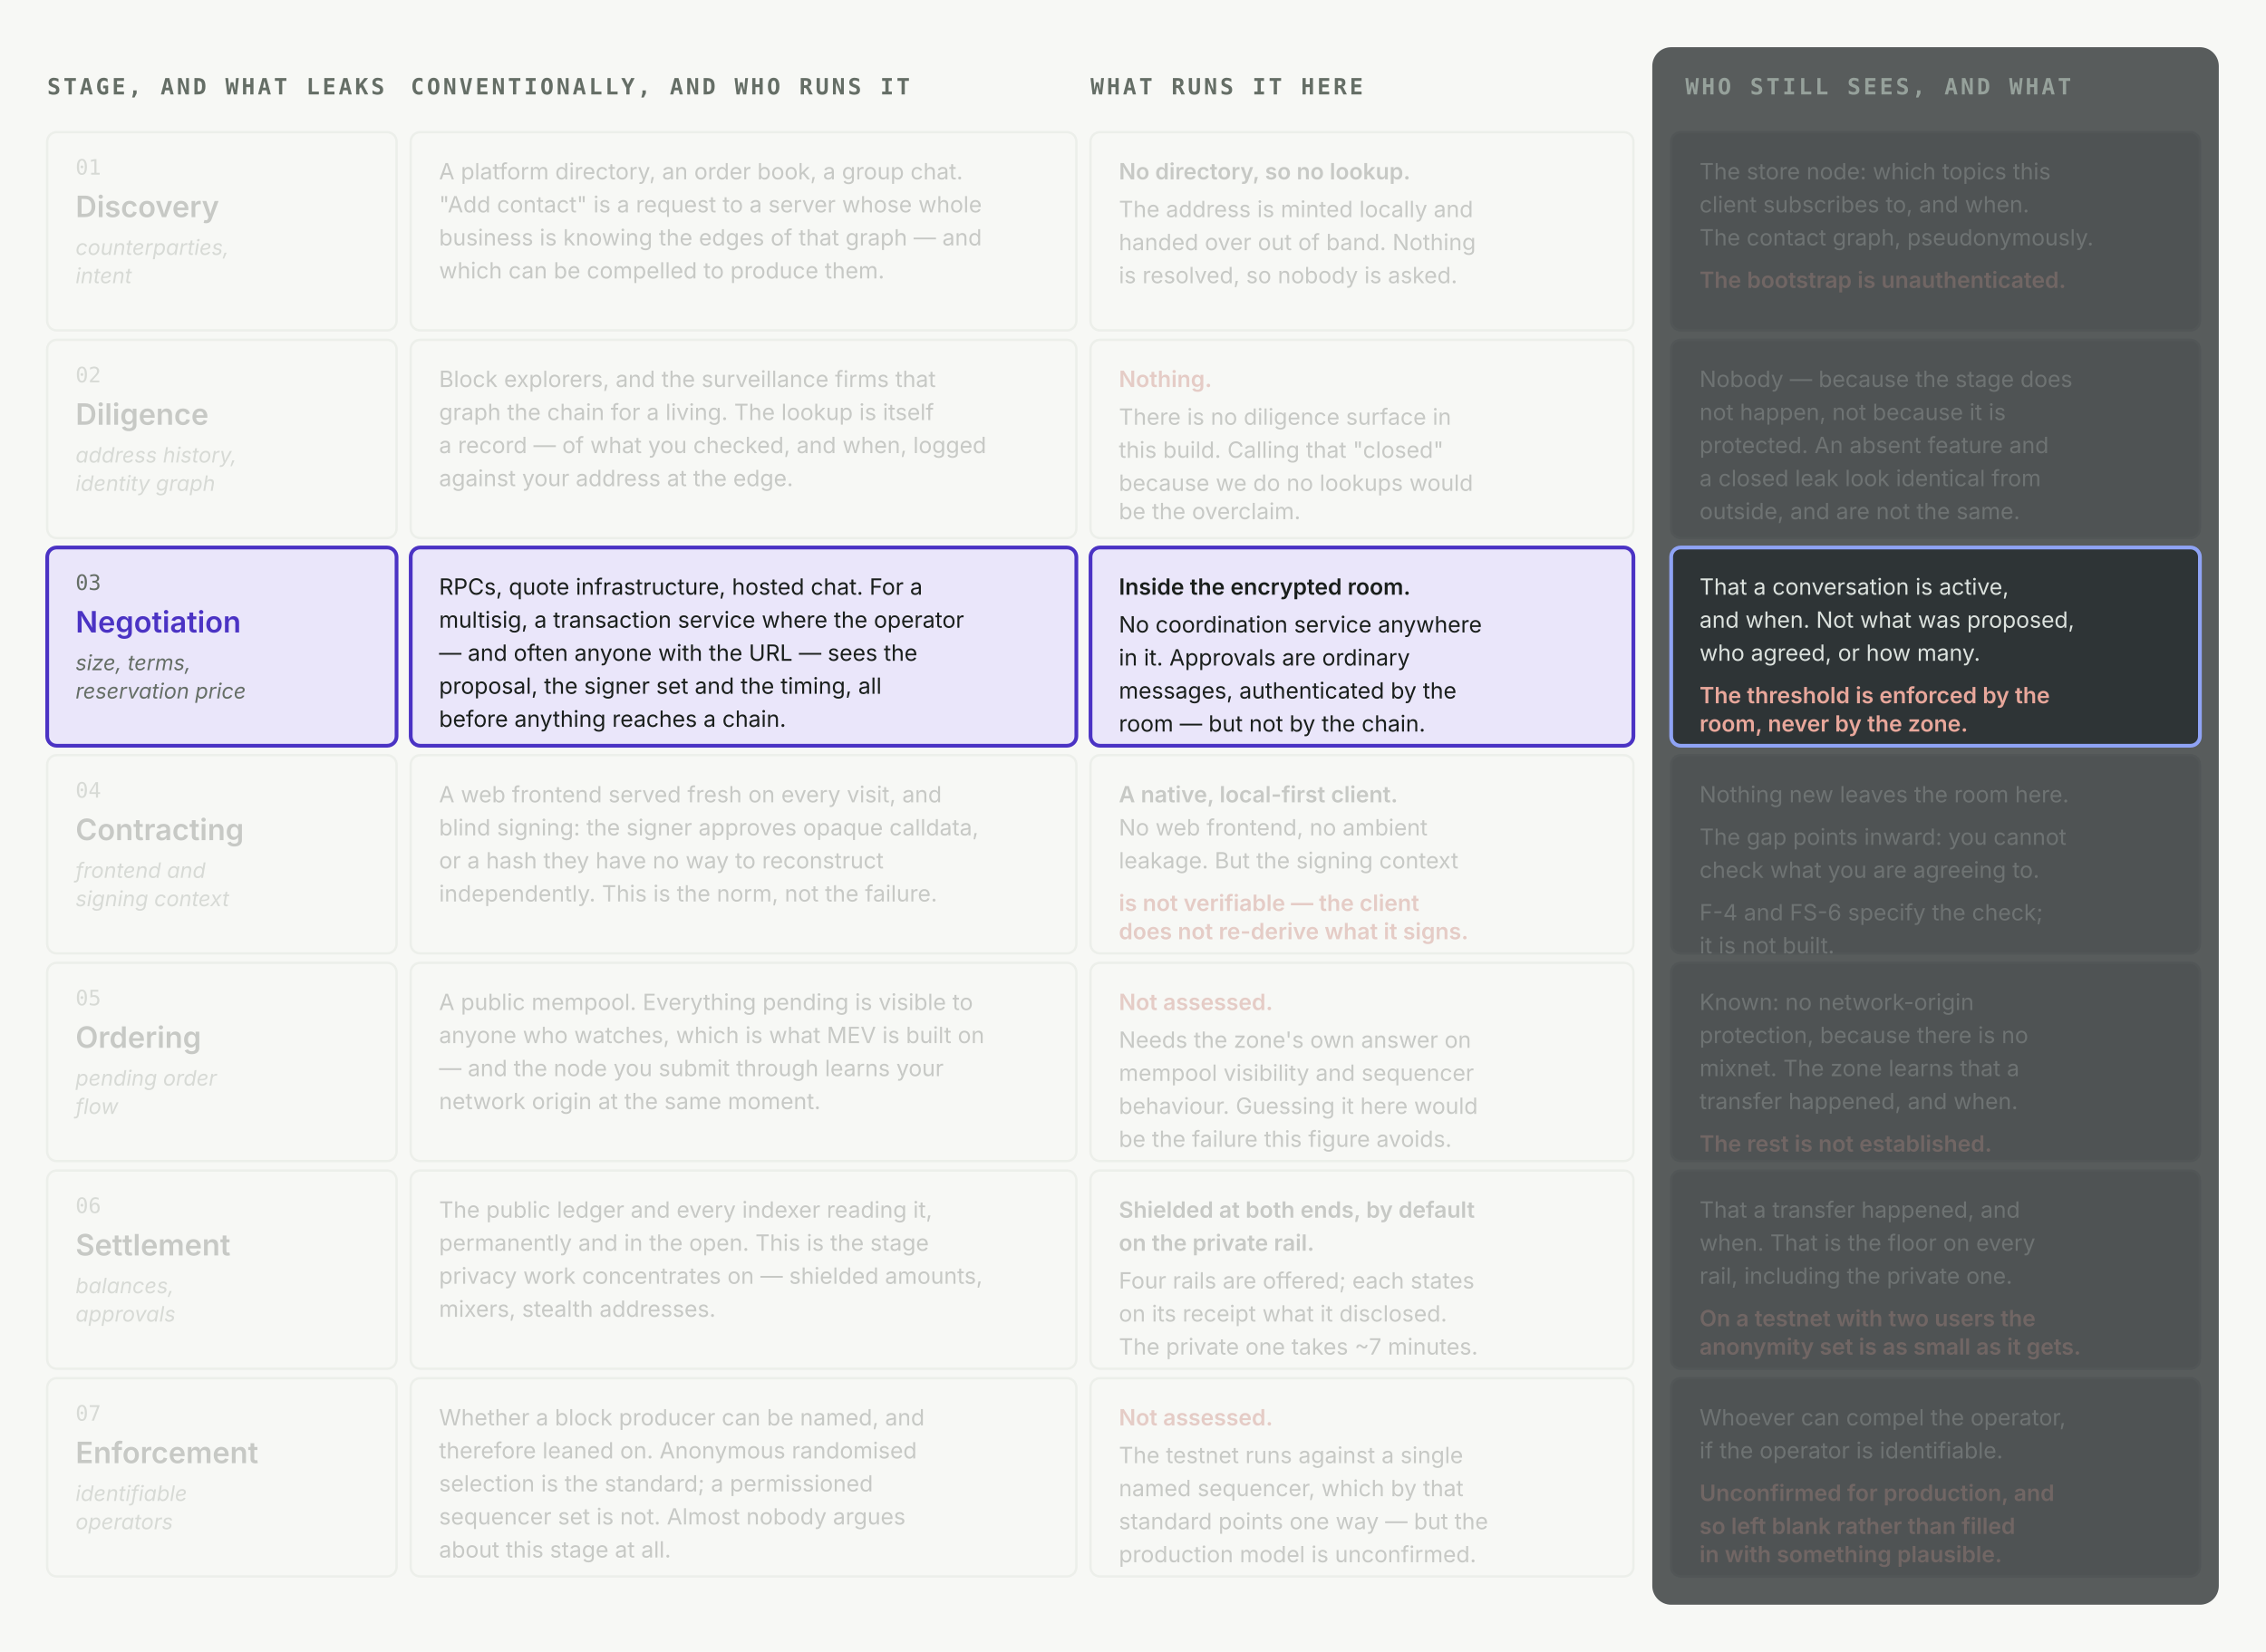
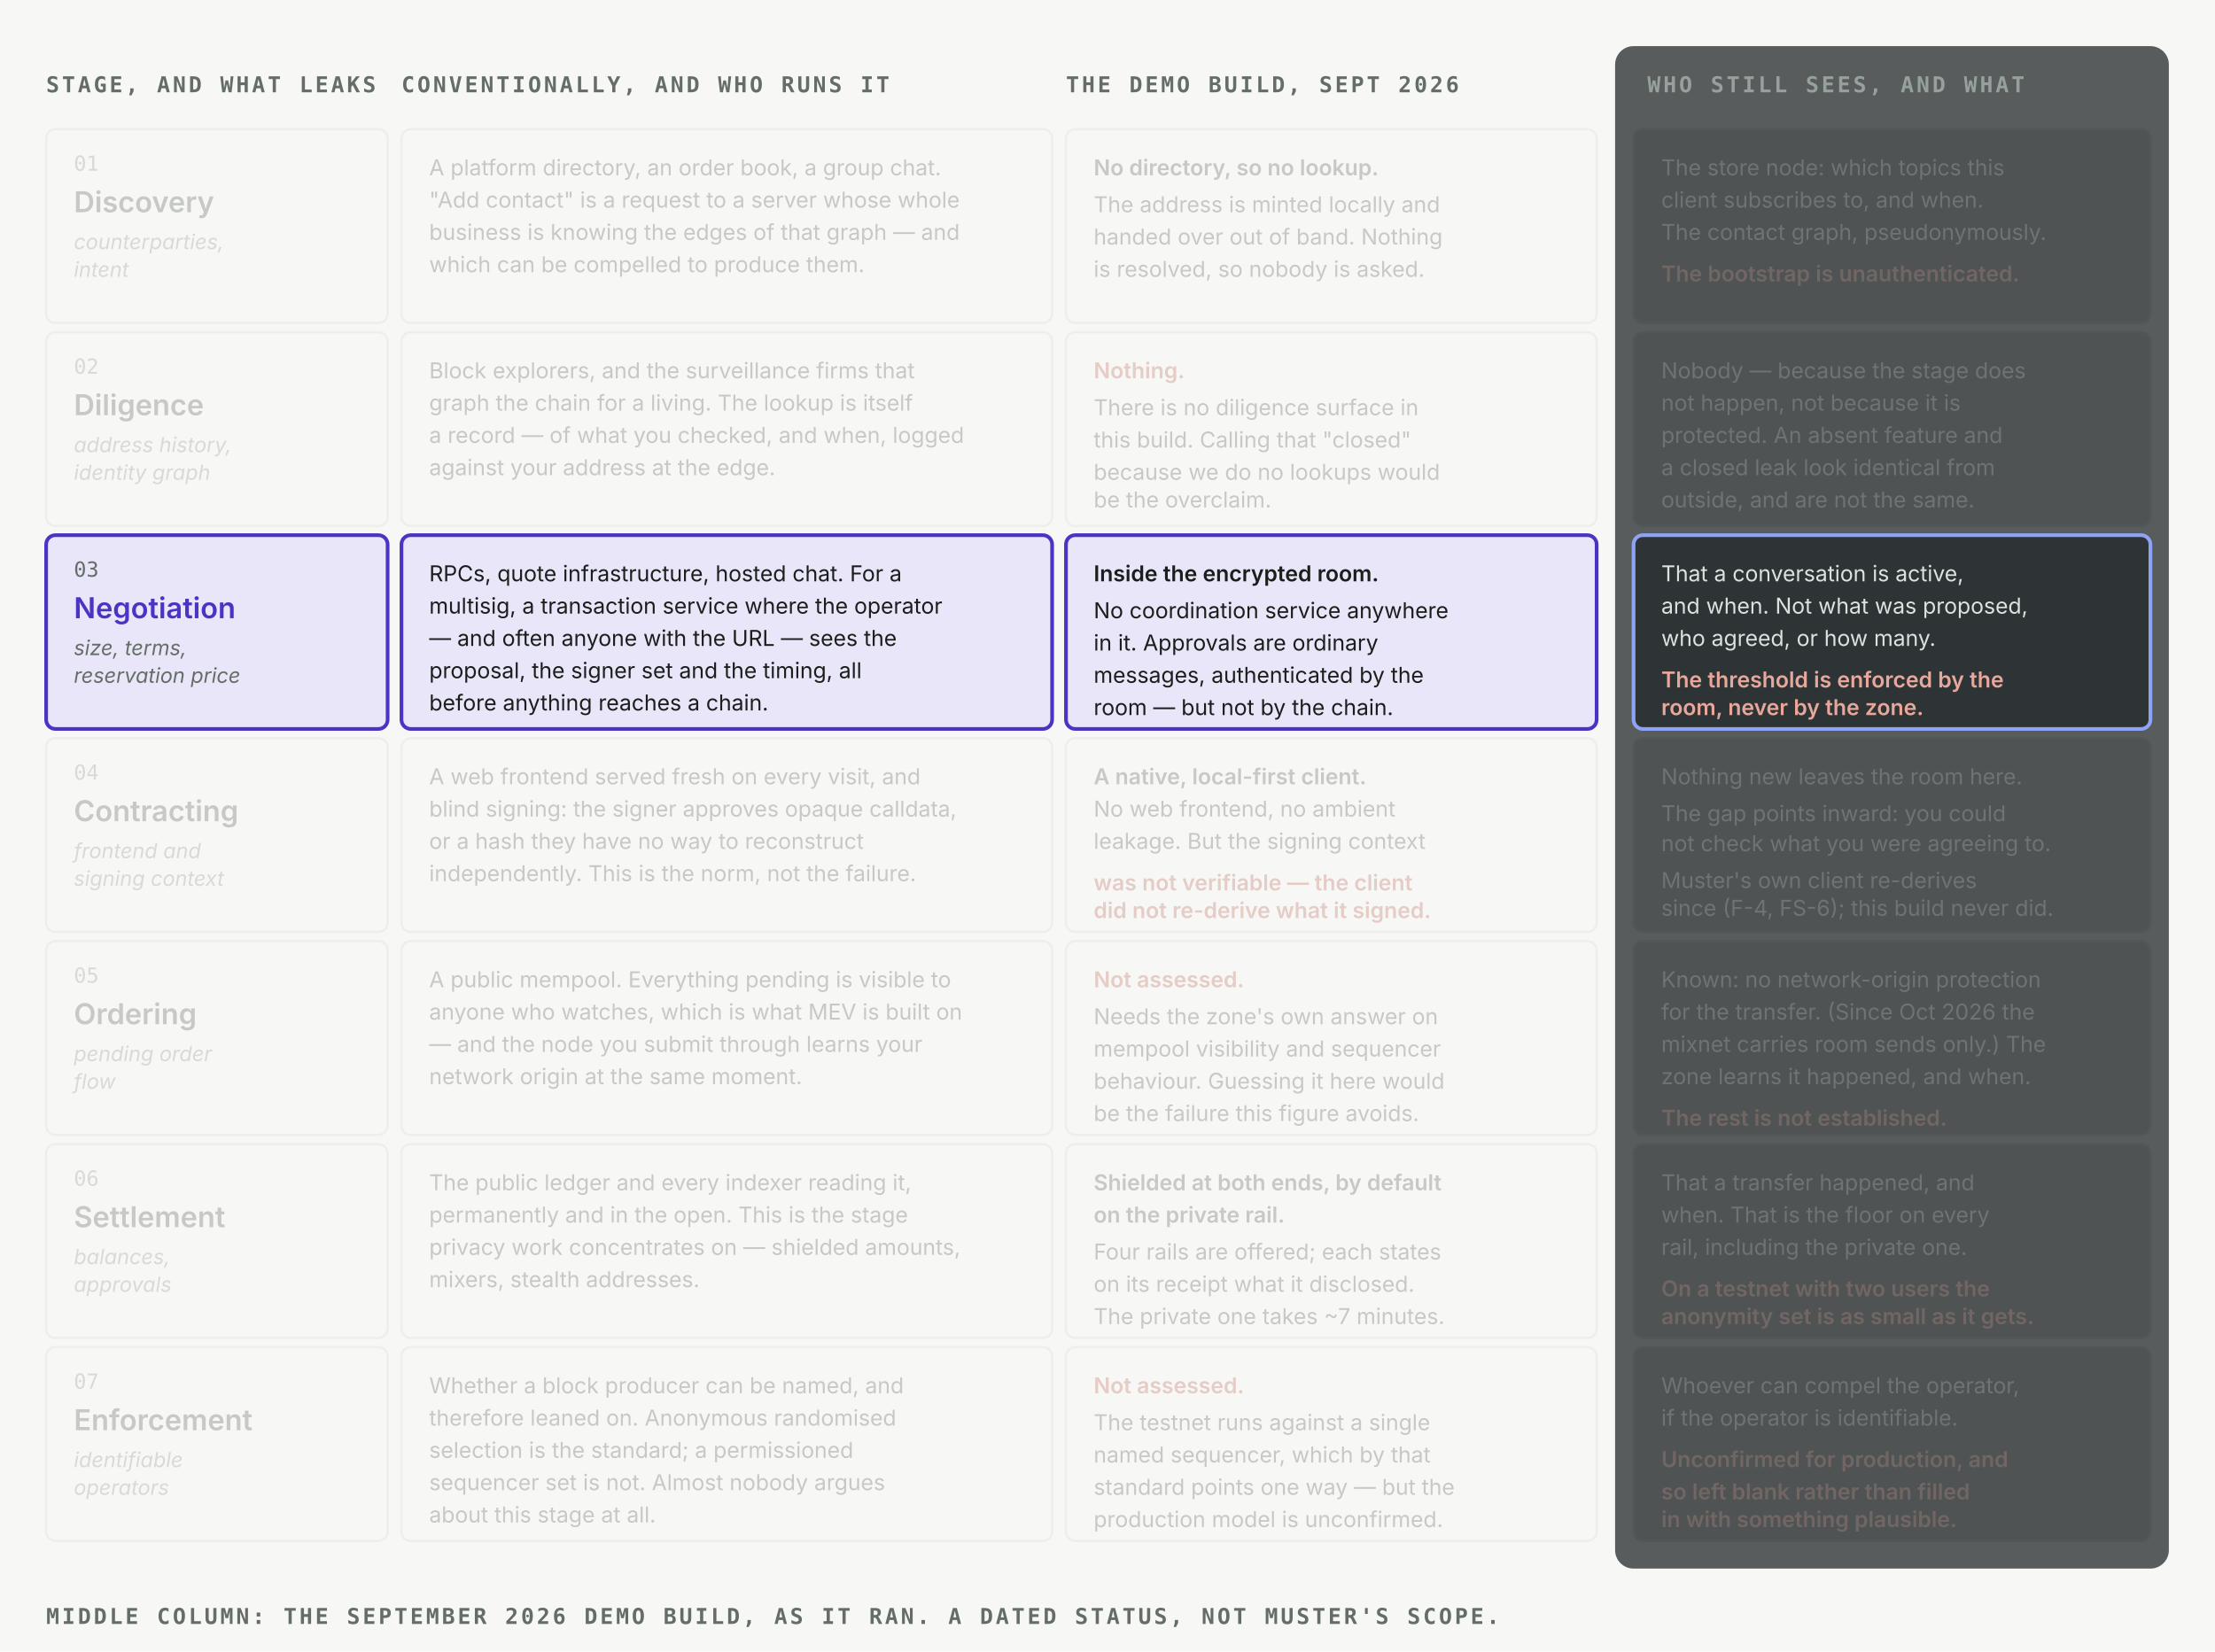
- <svg xmlns="http://www.w3.org/2000/svg" class="bc-svg" width="960" height="700" viewBox="0 0 960 700" data-view="neglected-middle" role="img" aria-labelledby="bc-svg-title bc-svg-desc">
+ <svg xmlns="http://www.w3.org/2000/svg" class="bc-svg" width="960" height="716" viewBox="0 0 960 716" data-view="neglected-middle" role="img" aria-labelledby="bc-svg-title bc-svg-desc">
  <style>
  /* Tokens are declared on .bc-svg as well as .bc so that an &lt;svg&gt; lifted out of
     this page for static export carries them without any CSS rewriting. */
  .bc, .bc-svg {
    --bc-paper:   #E4E6E0;
    --bc-surface: #F7F8F5;
    --bc-ink:     #1A1F1C;
    --bc-muted:   #656E66;
    --bc-rule:    #C6CBC3;

    --bc-signal:      #4B33C4;
    --bc-signal-soft: #EAE6FA;
    --bc-settled:      #1E6B52;
    --bc-settled-soft: #DFEDE6;
    --bc-alarm:      #A32D1E;
    --bc-alarm-soft: #F6E3DF;

    --bc-outside:        #23282A;
    --bc-outside-ink:    #DCE2DE;
    --bc-outside-rule:   #3A4144;
    --bc-outside-accent: #8FA3F5;

    --bc-mono: 'DM Mono', ui-monospace, 'SF Mono', Menlo, monospace;
    --bc-sans: 'Instrument Sans', -apple-system, BlinkMacSystemFont, 'Segoe UI', sans-serif;
    --bc-dim: 0.22;
  }
  .bc { margin: 2em 0; color: #1A1F1C; }

  .bc-panel {
    background: #F7F8F5;
    border: 1px solid #C6CBC3;
    border-radius: 10px;
    overflow: hidden;
  }
  .bc-panel-header {
    padding: 0.7em 1.1em;
    background: #E4E6E0;
    border-bottom: 1px solid #C6CBC3;
    font-family: 'DM Mono', ui-monospace, 'SF Mono', Menlo, monospace;
    font-size: 0.7em;
    font-weight: 600;
    color: #656E66;
    text-transform: uppercase;
    letter-spacing: 0.08em;
    display: flex;
    align-items: center;
    gap: 0.6em;
  }
  .bc-panel-header .bc-spacer { margin-left: auto; }

  .bc-playpause {
    font-family: 'DM Mono', ui-monospace, 'SF Mono', Menlo, monospace;
    font-size: 0.95em;
    text-transform: uppercase;
    letter-spacing: 0.06em;
    padding: 0.3em 0.7em;
    border: 1px solid #C6CBC3;
    background: #F7F8F5;
    color: #656E66;
    border-radius: 999px;
    cursor: pointer;
  }
  .bc-playpause:hover { border-color: #1A1F1C; color: #1A1F1C; }
  .bc-playpause:focus-visible { outline: 2px solid #4B33C4; outline-offset: 2px; }

  /* ── Tabs ── */
  .bc-tabs {
    display: flex;
    flex-wrap: wrap;
    gap: 0.35em;
    padding: 0.85em 1em;
    background: #E4E6E0;
    border-bottom: 1px solid #C6CBC3;
  }
  .bc-tab {
    font-family: 'Instrument Sans', -apple-system, BlinkMacSystemFont, 'Segoe UI', sans-serif;
    font-size: 0.82em;
    font-weight: 500;
    padding: 0.42em 0.9em;
    border: 1px solid #C6CBC3;
    background: #F7F8F5;
    color: #656E66;
    border-radius: 999px;
    cursor: pointer;
    line-height: 1.25;
  }
  .bc-tab:hover { border-color: #1A1F1C; color: #1A1F1C; }
  .bc-tab:focus-visible { outline: 2px solid #4B33C4; outline-offset: 2px; }
  .bc-tab[aria-selected="true"] {
    background: #1A1F1C;
    border-color: #1A1F1C;
    color: #F7F8F5;
  }

  .bc-stage { padding: 1.3em 1em 0.9em; background: #F7F8F5; }
  .bc-svg { display: block; width: 100%; height: auto; max-width: 100%; }

  /* ── Column furniture ── */
  .bc-col-head {
    font-family: 'DM Mono', ui-monospace, 'SF Mono', Menlo, monospace;
    font-size: 9.5px;
    font-weight: 600;
    letter-spacing: 0.12em;
    fill: #656E66;
  }
  .bc-col-head-out { fill: #96A19B; }
  .bc-col-bg { fill: #23282A; stroke: none; }

  /* ── Nodes ── */
  .bc-node rect {
    fill: #F7F8F5;
    stroke: #C6CBC3;
    stroke-width: 1;
    transition: fill 0.3s ease, stroke 0.3s ease, opacity 0.3s ease;
  }
  .bc-node text {
    font-family: 'Instrument Sans', -apple-system, BlinkMacSystemFont, 'Segoe UI', sans-serif;
    fill: #1A1F1C;
    font-size: 9.5px;
    transition: fill 0.3s ease, opacity 0.3s ease;
  }
  /* These are written `.bc-node text.x`, not `.x`. A bare single-class selector
     is specificity 0-1-0 and loses to `.bc-node text` at 0-1-1, so the modifier's
     font-weight would apply while its FILL silently did not — a gap flag would
     come out bold and black instead of bold and red, which is the one colour in
     this figure that carries meaning on its own. */
  .bc-node text.bc-stage-num  { font-family: 'DM Mono', ui-monospace, 'SF Mono', Menlo, monospace; font-size: 9px; fill: #656E66; }
  .bc-node text.bc-stage-name { font-size: 12.5px; font-weight: 600; }
  .bc-node text.bc-stage-leak { font-size: 9px; fill: #656E66; font-style: italic; }
  .bc-node text.bc-lead { font-weight: 600; }
  .bc-node text.bc-flag { fill: #A32D1E; font-weight: 600; }

  /* Beyond the device: dark ground, light ink. */
  .bc-node-out rect { fill: #2E3436; stroke: #3A4144; }
  .bc-node-out text { fill: #DCE2DE; }
  .bc-node-out text.bc-flag { fill: #E8A79B; }

  /* ── Dimming ── */
  .bc-svg[data-view]:not([data-view="overview"]) .bc-node:not(.bc-hl) rect,
  .bc-svg[data-view]:not([data-view="overview"]) .bc-node:not(.bc-hl) text {
    opacity: 0.22;
  }
  .bc-svg[data-view]:not([data-view="overview"]) .bc-col-bg { opacity: 0.75; }

  /* ── Highlight ── */
  .bc-svg .bc-hl.bc-node rect { fill: #EAE6FA; stroke: #4B33C4; stroke-width: 1.6; }
  .bc-svg .bc-hl.bc-node .bc-stage-name { fill: #4B33C4; }

  /* A lit observer cell keeps its dark ground. Crossing out of the room is the
     one thing a highlight must never make look safe. */
  .bc-svg .bc-hl.bc-node-out rect { fill: #2E3436; stroke: #8FA3F5; stroke-width: 1.6; }
  .bc-svg .bc-hl.bc-node-out text { fill: #DCE2DE; }
  /* Out-specificities again: a lit observer cell must not wash its gap flags
     back to plain ink. */
  .bc-svg .bc-hl.bc-node-out text.bc-flag { fill: #E8A79B; }

  /* ── Caption ── */
  .bc-caption { padding: 1em 1.3em 1.15em; border-top: 1px solid #C6CBC3; background: #E4E6E0; }
  .bc-caption h3 { font-family: 'Instrument Sans', -apple-system, BlinkMacSystemFont, 'Segoe UI', sans-serif; font-size: 0.98em; font-weight: 600; margin: 0 0 0.3em; }
  .bc-caption p { margin: 0; font-size: 0.92em; color: #3F4742; line-height: 1.6; }
  .bc-caption .bc-tag {
    display: inline-block; font-family: 'DM Mono', ui-monospace, 'SF Mono', Menlo, monospace; font-size: 0.72em;
    padding: 0.12em 0.5em; border-radius: 3px; background: #F7F8F5;
    border: 1px solid #C6CBC3; color: #656E66;
    text-transform: uppercase; letter-spacing: 0.05em; margin-right: 0.5em; vertical-align: 2px;
  }

  .bc-legend {
    display: flex; flex-wrap: wrap; gap: 1.4em;
    padding: 0.8em 1.3em; border-top: 1px solid #C6CBC3;
    background: #F7F8F5; font-size: 0.8em; color: #656E66;
  }
  .bc-legend span { display: inline-flex; align-items: center; gap: 0.5em; }
  .bc-legend i { width: 20px; height: 12px; border-radius: 2px; display: inline-block; }
  .bc-key-here { background: #F7F8F5; border: 1px solid #C6CBC3; }
  .bc-key-out  { background: #2E3436; border: 1px solid #3A4144; }
  .bc-key-flag { background: #F6E3DF; border: 1px solid #A32D1E; }

  @media (prefers-reduced-motion: reduce) {
    .bc-node rect, .bc-node text, .bc-col-bg { transition: none; }
  }

  /* ── added by export-frames.mjs ── */
  .bc-dim rect, .bc-dim text { opacity: 0.22; }
  .bc-dim .bc-entry-frame, .bc-dim .bc-entry-header { opacity: 0.38; }
  .bc-dim text.bc-entry-title { opacity: 0.6; }
  .bc-dim path { opacity: 0.18; }
  .bc-flow-arrow path { animation: none; }
</style>
-   <rect width="960" height="700" fill="#F7F8F5" />
+   <rect width="960" height="716" fill="#F7F8F5" />
  <rect class="bc-col-bg" x="700" y="20" width="240" height="660" rx="8" />
  <text class="bc-col-head" x="20" y="40">STAGE, AND WHAT LEAKS</text>
  <text class="bc-col-head" x="174" y="40">CONVENTIONALLY, AND WHO RUNS IT</text>
-   <text class="bc-col-head" x="462" y="40">WHAT RUNS IT HERE</text>
+   <text class="bc-col-head" x="462" y="40">THE DEMO BUILD, SEPT 2026</text>
  <text class="bc-col-head bc-col-head-out" x="714" y="40">WHO STILL SEES, AND WHAT</text>
  <g class="bc-node bc-dim" data-id="stage-discovery">
    <rect x="20" y="56" width="148" height="84" rx="4" />
    <rect x="174" y="56" width="282" height="84" rx="4" />
    <rect x="462" y="56" width="230" height="84" rx="4" />
    <text class="bc-stage-num" x="32" y="74">01</text>
    <text class="bc-stage-name" x="32" y="92">Discovery</text>
    <text class="bc-stage-leak" x="32" y="108">counterparties,</text>
    <text class="bc-stage-leak" x="32" y="120">intent</text>
    <text x="186" y="76">A platform directory, an order book, a group chat.</text>
    <text x="186" y="90">"Add contact" is a request to a server whose whole</text>
    <text x="186" y="104">business is knowing the edges of that graph — and</text>
    <text x="186" y="118">which can be compelled to produce them.</text>
    <text x="474" y="76" class="bc-lead">No directory, so no lookup.</text>
    <text x="474" y="92">The address is minted locally and</text>
    <text x="474" y="106">handed over out of band. Nothing</text>
    <text x="474" y="120">is resolved, so nobody is asked.</text>
  </g>
  <g class="bc-node bc-node-out bc-dim" data-id="obs-discovery">
    <rect x="708" y="56" width="224" height="84" rx="4" />
    <text x="720" y="76">The store node: which topics this</text>
    <text x="720" y="90">client subscribes to, and when.</text>
    <text x="720" y="104">The contact graph, pseudonymously.</text>
    <text x="720" y="122" class="bc-flag">The bootstrap is unauthenticated.</text>
  </g>
  <g class="bc-node bc-dim" data-id="stage-diligence">
    <rect x="20" y="144" width="148" height="84" rx="4" />
    <rect x="174" y="144" width="282" height="84" rx="4" />
    <rect x="462" y="144" width="230" height="84" rx="4" />
    <text class="bc-stage-num" x="32" y="162">02</text>
    <text class="bc-stage-name" x="32" y="180">Diligence</text>
    <text class="bc-stage-leak" x="32" y="196">address history,</text>
    <text class="bc-stage-leak" x="32" y="208">identity graph</text>
    <text x="186" y="164">Block explorers, and the surveillance firms that</text>
    <text x="186" y="178">graph the chain for a living. The lookup is itself</text>
    <text x="186" y="192">a record — of what you checked, and when, logged</text>
    <text x="186" y="206">against your address at the edge.</text>
    <text x="474" y="164" class="bc-flag">Nothing.</text>
    <text x="474" y="180">There is no diligence surface in</text>
    <text x="474" y="194">this build. Calling that "closed"</text>
    <text x="474" y="208">because we do no lookups would</text>
    <text x="474" y="220">be the overclaim.</text>
  </g>
  <g class="bc-node bc-node-out bc-dim" data-id="obs-diligence">
    <rect x="708" y="144" width="224" height="84" rx="4" />
    <text x="720" y="164">Nobody — because the stage does</text>
    <text x="720" y="178">not happen, not because it is</text>
    <text x="720" y="192">protected. An absent feature and</text>
    <text x="720" y="206">a closed leak look identical from</text>
    <text x="720" y="220">outside, and are not the same.</text>
  </g>
  <g class="bc-node bc-hl" data-id="stage-negotiation">
    <rect x="20" y="232" width="148" height="84" rx="4" />
    <rect x="174" y="232" width="282" height="84" rx="4" />
    <rect x="462" y="232" width="230" height="84" rx="4" />
    <text class="bc-stage-num" x="32" y="250">03</text>
    <text class="bc-stage-name" x="32" y="268">Negotiation</text>
    <text class="bc-stage-leak" x="32" y="284">size, terms,</text>
    <text class="bc-stage-leak" x="32" y="296">reservation price</text>
    <text x="186" y="252">RPCs, quote infrastructure, hosted chat. For a</text>
    <text x="186" y="266">multisig, a transaction service where the operator</text>
    <text x="186" y="280">— and often anyone with the URL — sees the</text>
    <text x="186" y="294">proposal, the signer set and the timing, all</text>
    <text x="186" y="308">before anything reaches a chain.</text>
    <text x="474" y="252" class="bc-lead">Inside the encrypted room.</text>
    <text x="474" y="268">No coordination service anywhere</text>
    <text x="474" y="282">in it. Approvals are ordinary</text>
    <text x="474" y="296">messages, authenticated by the</text>
    <text x="474" y="310">room — but not by the chain.</text>
  </g>
  <g class="bc-node bc-node-out bc-hl" data-id="obs-negotiation">
    <rect x="708" y="232" width="224" height="84" rx="4" />
    <text x="720" y="252">That a conversation is active,</text>
    <text x="720" y="266">and when. Not what was proposed,</text>
    <text x="720" y="280">who agreed, or how many.</text>
    <text x="720" y="298" class="bc-flag">The threshold is enforced by the</text>
    <text x="720" y="310" class="bc-flag">room, never by the zone.</text>
  </g>
  <g class="bc-node bc-dim" data-id="stage-contracting">
    <rect x="20" y="320" width="148" height="84" rx="4" />
    <rect x="174" y="320" width="282" height="84" rx="4" />
    <rect x="462" y="320" width="230" height="84" rx="4" />
    <text class="bc-stage-num" x="32" y="338">04</text>
    <text class="bc-stage-name" x="32" y="356">Contracting</text>
    <text class="bc-stage-leak" x="32" y="372">frontend and</text>
    <text class="bc-stage-leak" x="32" y="384">signing context</text>
    <text x="186" y="340">A web frontend served fresh on every visit, and</text>
    <text x="186" y="354">blind signing: the signer approves opaque calldata,</text>
    <text x="186" y="368">or a hash they have no way to reconstruct</text>
    <text x="186" y="382">independently. This is the norm, not the failure.</text>
    <text x="474" y="340" class="bc-lead">A native, local-first client.</text>
    <text x="474" y="354">No web frontend, no ambient</text>
    <text x="474" y="368">leakage. But the signing context</text>
-     <text x="474" y="386" class="bc-flag">is not verifiable — the client</text>
-     <text x="474" y="398" class="bc-flag">does not re-derive what it signs.</text>
+     <text x="474" y="386" class="bc-flag">was not verifiable — the client</text>
+     <text x="474" y="398" class="bc-flag">did not re-derive what it signed.</text>
  </g>
  <g class="bc-node bc-node-out bc-dim" data-id="obs-contracting">
    <rect x="708" y="320" width="224" height="84" rx="4" />
    <text x="720" y="340">Nothing new leaves the room here.</text>
-     <text x="720" y="358">The gap points inward: you cannot</text>
-     <text x="720" y="372">check what you are agreeing to.</text>
-     <text x="720" y="390">F-4 and FS-6 specify the check;</text>
-     <text x="720" y="404">it is not built.</text>
+     <text x="720" y="356">The gap points inward: you could</text>
+     <text x="720" y="369">not check what you were agreeing to.</text>
+     <text x="720" y="385">Muster's own client re-derives</text>
+     <text x="720" y="397">since (F-4, FS-6); this build never did.</text>
  </g>
  <g class="bc-node bc-dim" data-id="stage-ordering">
    <rect x="20" y="408" width="148" height="84" rx="4" />
    <rect x="174" y="408" width="282" height="84" rx="4" />
    <rect x="462" y="408" width="230" height="84" rx="4" />
    <text class="bc-stage-num" x="32" y="426">05</text>
    <text class="bc-stage-name" x="32" y="444">Ordering</text>
    <text class="bc-stage-leak" x="32" y="460">pending order</text>
    <text class="bc-stage-leak" x="32" y="472">flow</text>
    <text x="186" y="428">A public mempool. Everything pending is visible to</text>
    <text x="186" y="442">anyone who watches, which is what MEV is built on</text>
    <text x="186" y="456">— and the node you submit through learns your</text>
    <text x="186" y="470">network origin at the same moment.</text>
    <text x="474" y="428" class="bc-flag">Not assessed.</text>
    <text x="474" y="444">Needs the zone's own answer on</text>
    <text x="474" y="458">mempool visibility and sequencer</text>
    <text x="474" y="472">behaviour. Guessing it here would</text>
    <text x="474" y="486">be the failure this figure avoids.</text>
  </g>
  <g class="bc-node bc-node-out bc-dim" data-id="obs-ordering">
    <rect x="708" y="408" width="224" height="84" rx="4" />
-     <text x="720" y="428">Known: no network-origin</text>
-     <text x="720" y="442">protection, because there is no</text>
-     <text x="720" y="456">mixnet. The zone learns that a</text>
-     <text x="720" y="470">transfer happened, and when.</text>
+     <text x="720" y="428">Known: no network-origin protection</text>
+     <text x="720" y="442">for the transfer. (Since Oct 2026 the</text>
+     <text x="720" y="456">mixnet carries room sends only.) The</text>
+     <text x="720" y="470">zone learns it happened, and when.</text>
    <text x="720" y="488" class="bc-flag">The rest is not established.</text>
  </g>
  <g class="bc-node bc-dim" data-id="stage-settlement">
    <rect x="20" y="496" width="148" height="84" rx="4" />
    <rect x="174" y="496" width="282" height="84" rx="4" />
    <rect x="462" y="496" width="230" height="84" rx="4" />
    <text class="bc-stage-num" x="32" y="514">06</text>
    <text class="bc-stage-name" x="32" y="532">Settlement</text>
    <text class="bc-stage-leak" x="32" y="548">balances,</text>
    <text class="bc-stage-leak" x="32" y="560">approvals</text>
    <text x="186" y="516">The public ledger and every indexer reading it,</text>
    <text x="186" y="530">permanently and in the open. This is the stage</text>
    <text x="186" y="544">privacy work concentrates on — shielded amounts,</text>
    <text x="186" y="558">mixers, stealth addresses.</text>
    <text x="474" y="516" class="bc-lead">Shielded at both ends, by default</text>
    <text x="474" y="530" class="bc-lead">on the private rail.</text>
    <text x="474" y="546">Four rails are offered; each states</text>
    <text x="474" y="560">on its receipt what it disclosed.</text>
    <text x="474" y="574">The private one takes ~7 minutes.</text>
  </g>
  <g class="bc-node bc-node-out bc-dim" data-id="obs-settlement">
    <rect x="708" y="496" width="224" height="84" rx="4" />
    <text x="720" y="516">That a transfer happened, and</text>
    <text x="720" y="530">when. That is the floor on every</text>
    <text x="720" y="544">rail, including the private one.</text>
    <text x="720" y="562" class="bc-flag">On a testnet with two users the</text>
    <text x="720" y="574" class="bc-flag">anonymity set is as small as it gets.</text>
  </g>
  <g class="bc-node bc-dim" data-id="stage-enforcement">
    <rect x="20" y="584" width="148" height="84" rx="4" />
    <rect x="174" y="584" width="282" height="84" rx="4" />
    <rect x="462" y="584" width="230" height="84" rx="4" />
    <text class="bc-stage-num" x="32" y="602">07</text>
    <text class="bc-stage-name" x="32" y="620">Enforcement</text>
    <text class="bc-stage-leak" x="32" y="636">identifiable</text>
    <text class="bc-stage-leak" x="32" y="648">operators</text>
    <text x="186" y="604">Whether a block producer can be named, and</text>
    <text x="186" y="618">therefore leaned on. Anonymous randomised</text>
    <text x="186" y="632">selection is the standard; a permissioned</text>
    <text x="186" y="646">sequencer set is not. Almost nobody argues</text>
    <text x="186" y="660">about this stage at all.</text>
    <text x="474" y="604" class="bc-flag">Not assessed.</text>
    <text x="474" y="620">The testnet runs against a single</text>
    <text x="474" y="634">named sequencer, which by that</text>
    <text x="474" y="648">standard points one way — but the</text>
    <text x="474" y="662">production model is unconfirmed.</text>
  </g>
  <g class="bc-node bc-node-out bc-dim" data-id="obs-enforcement">
    <rect x="708" y="584" width="224" height="84" rx="4" />
    <text x="720" y="604">Whoever can compel the operator,</text>
    <text x="720" y="618">if the operator is identifiable.</text>
    <text x="720" y="636" class="bc-flag">Unconfirmed for production, and</text>
    <text x="720" y="650" class="bc-flag">so left blank rather than filled</text>
    <text x="720" y="662" class="bc-flag">in with something plausible.</text>
  </g>
+   <text class="bc-col-head" x="20" y="704">MIDDLE COLUMN: THE SEPTEMBER 2026 DEMO BUILD, AS IT RAN. A DATED STATUS, NOT MUSTER'S SCOPE.</text>
  <g class="bc-flow-arrows" />
</svg>
